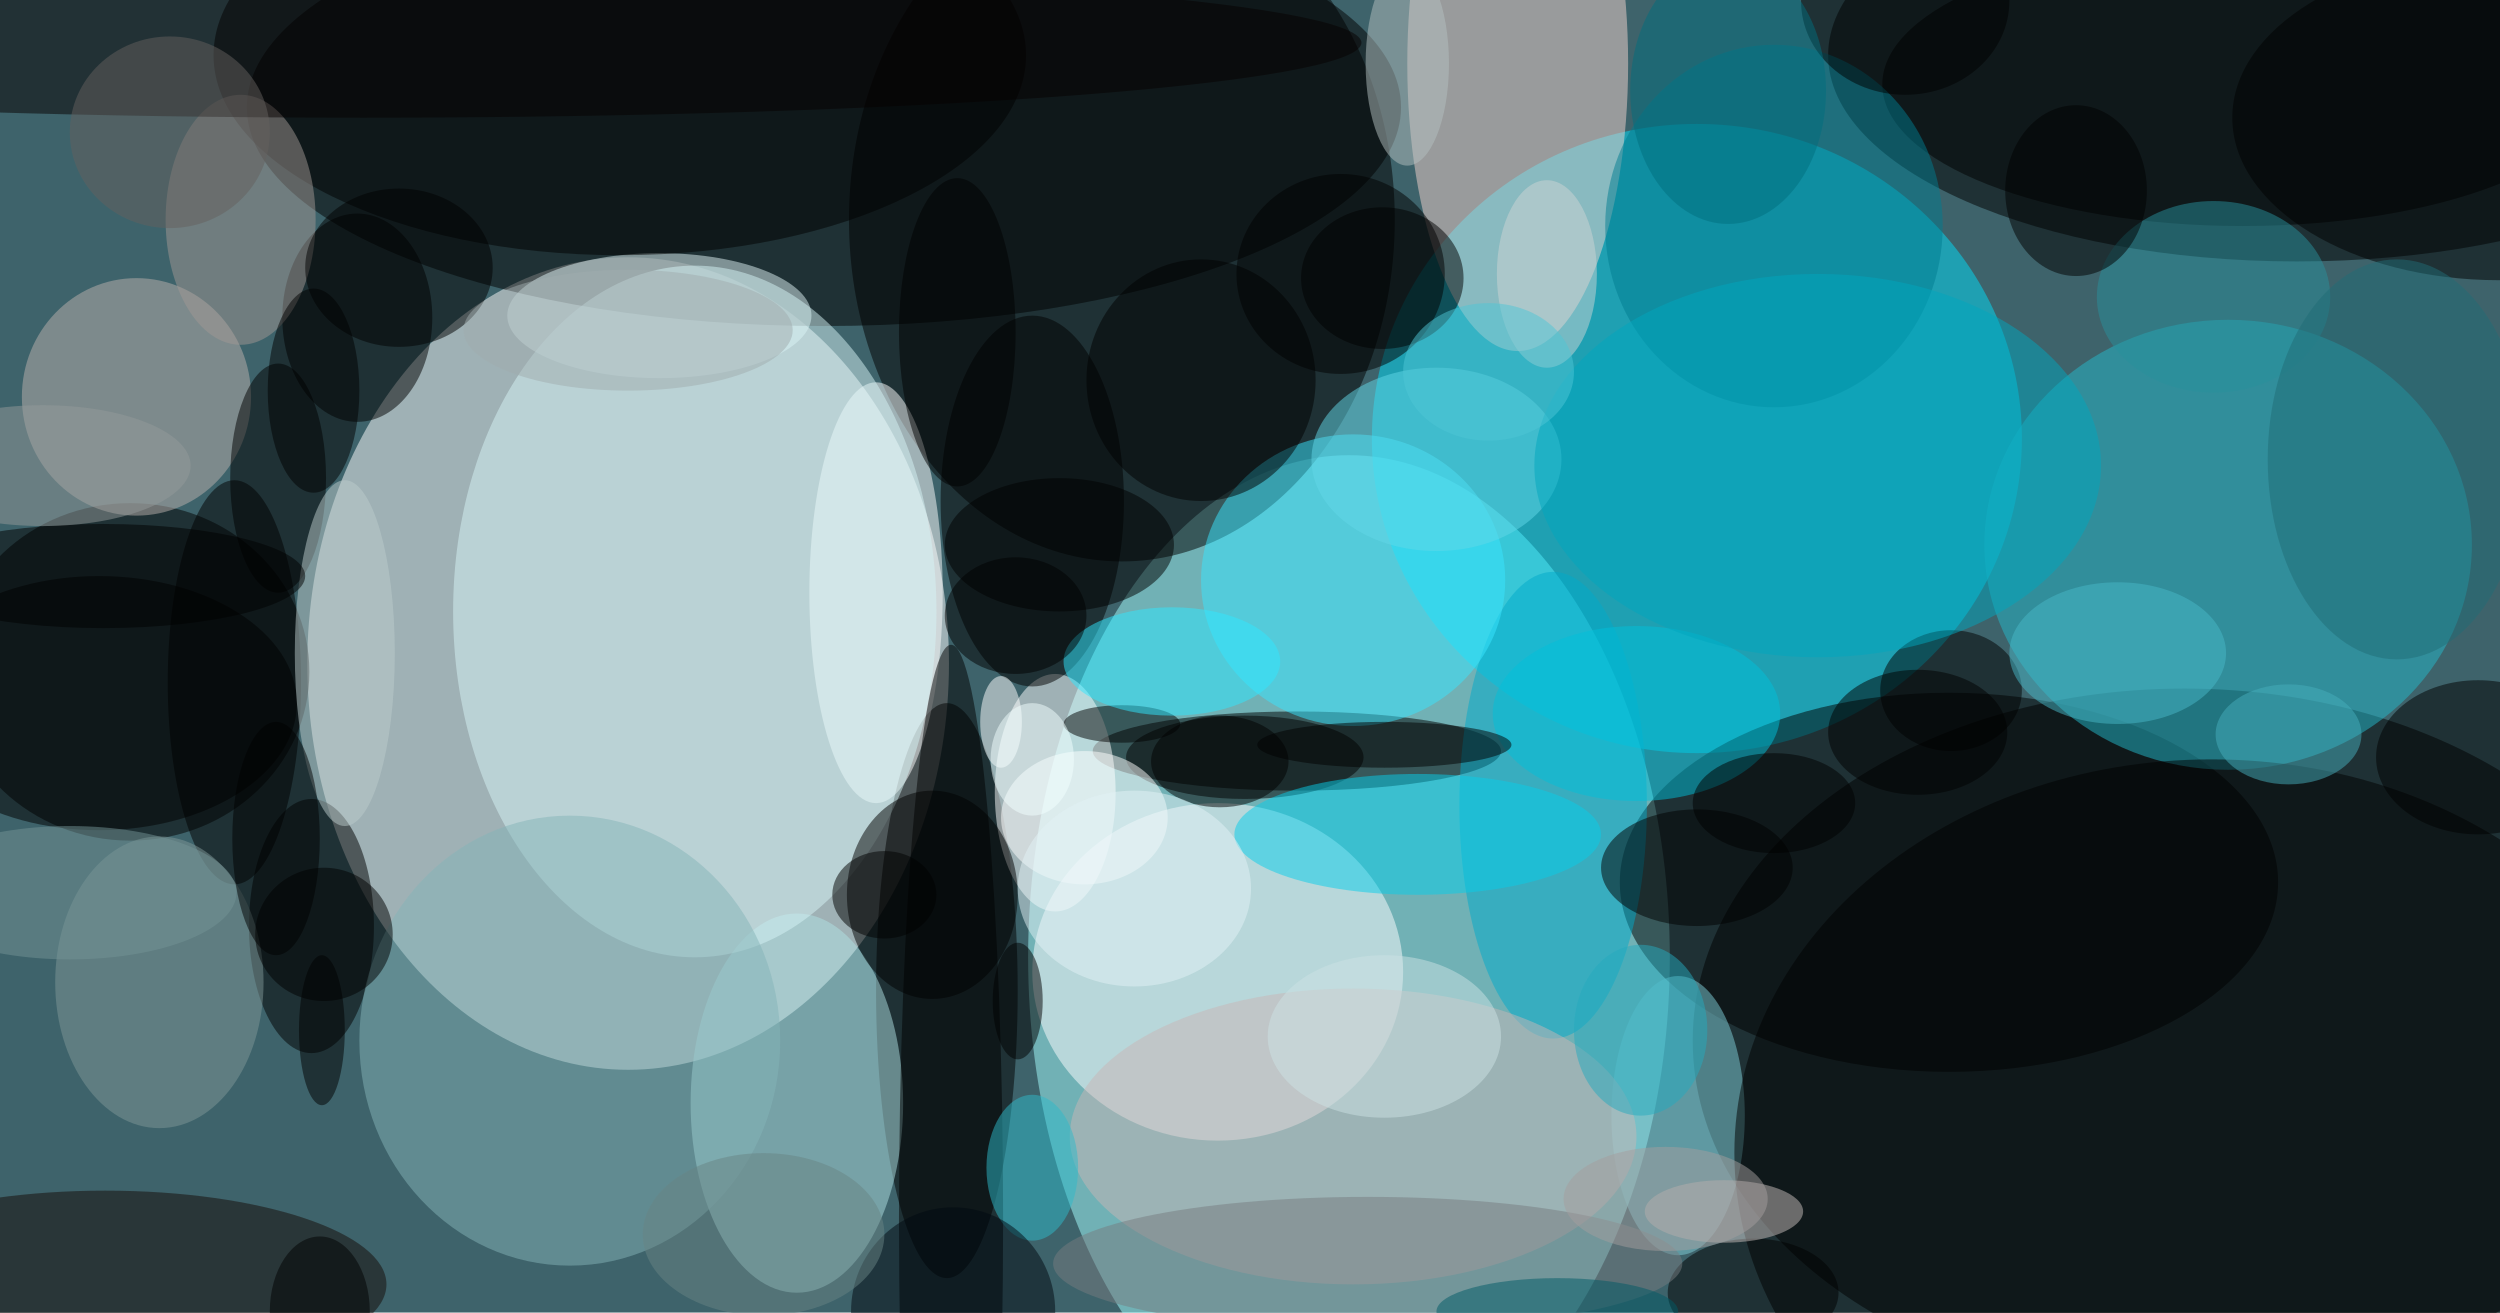
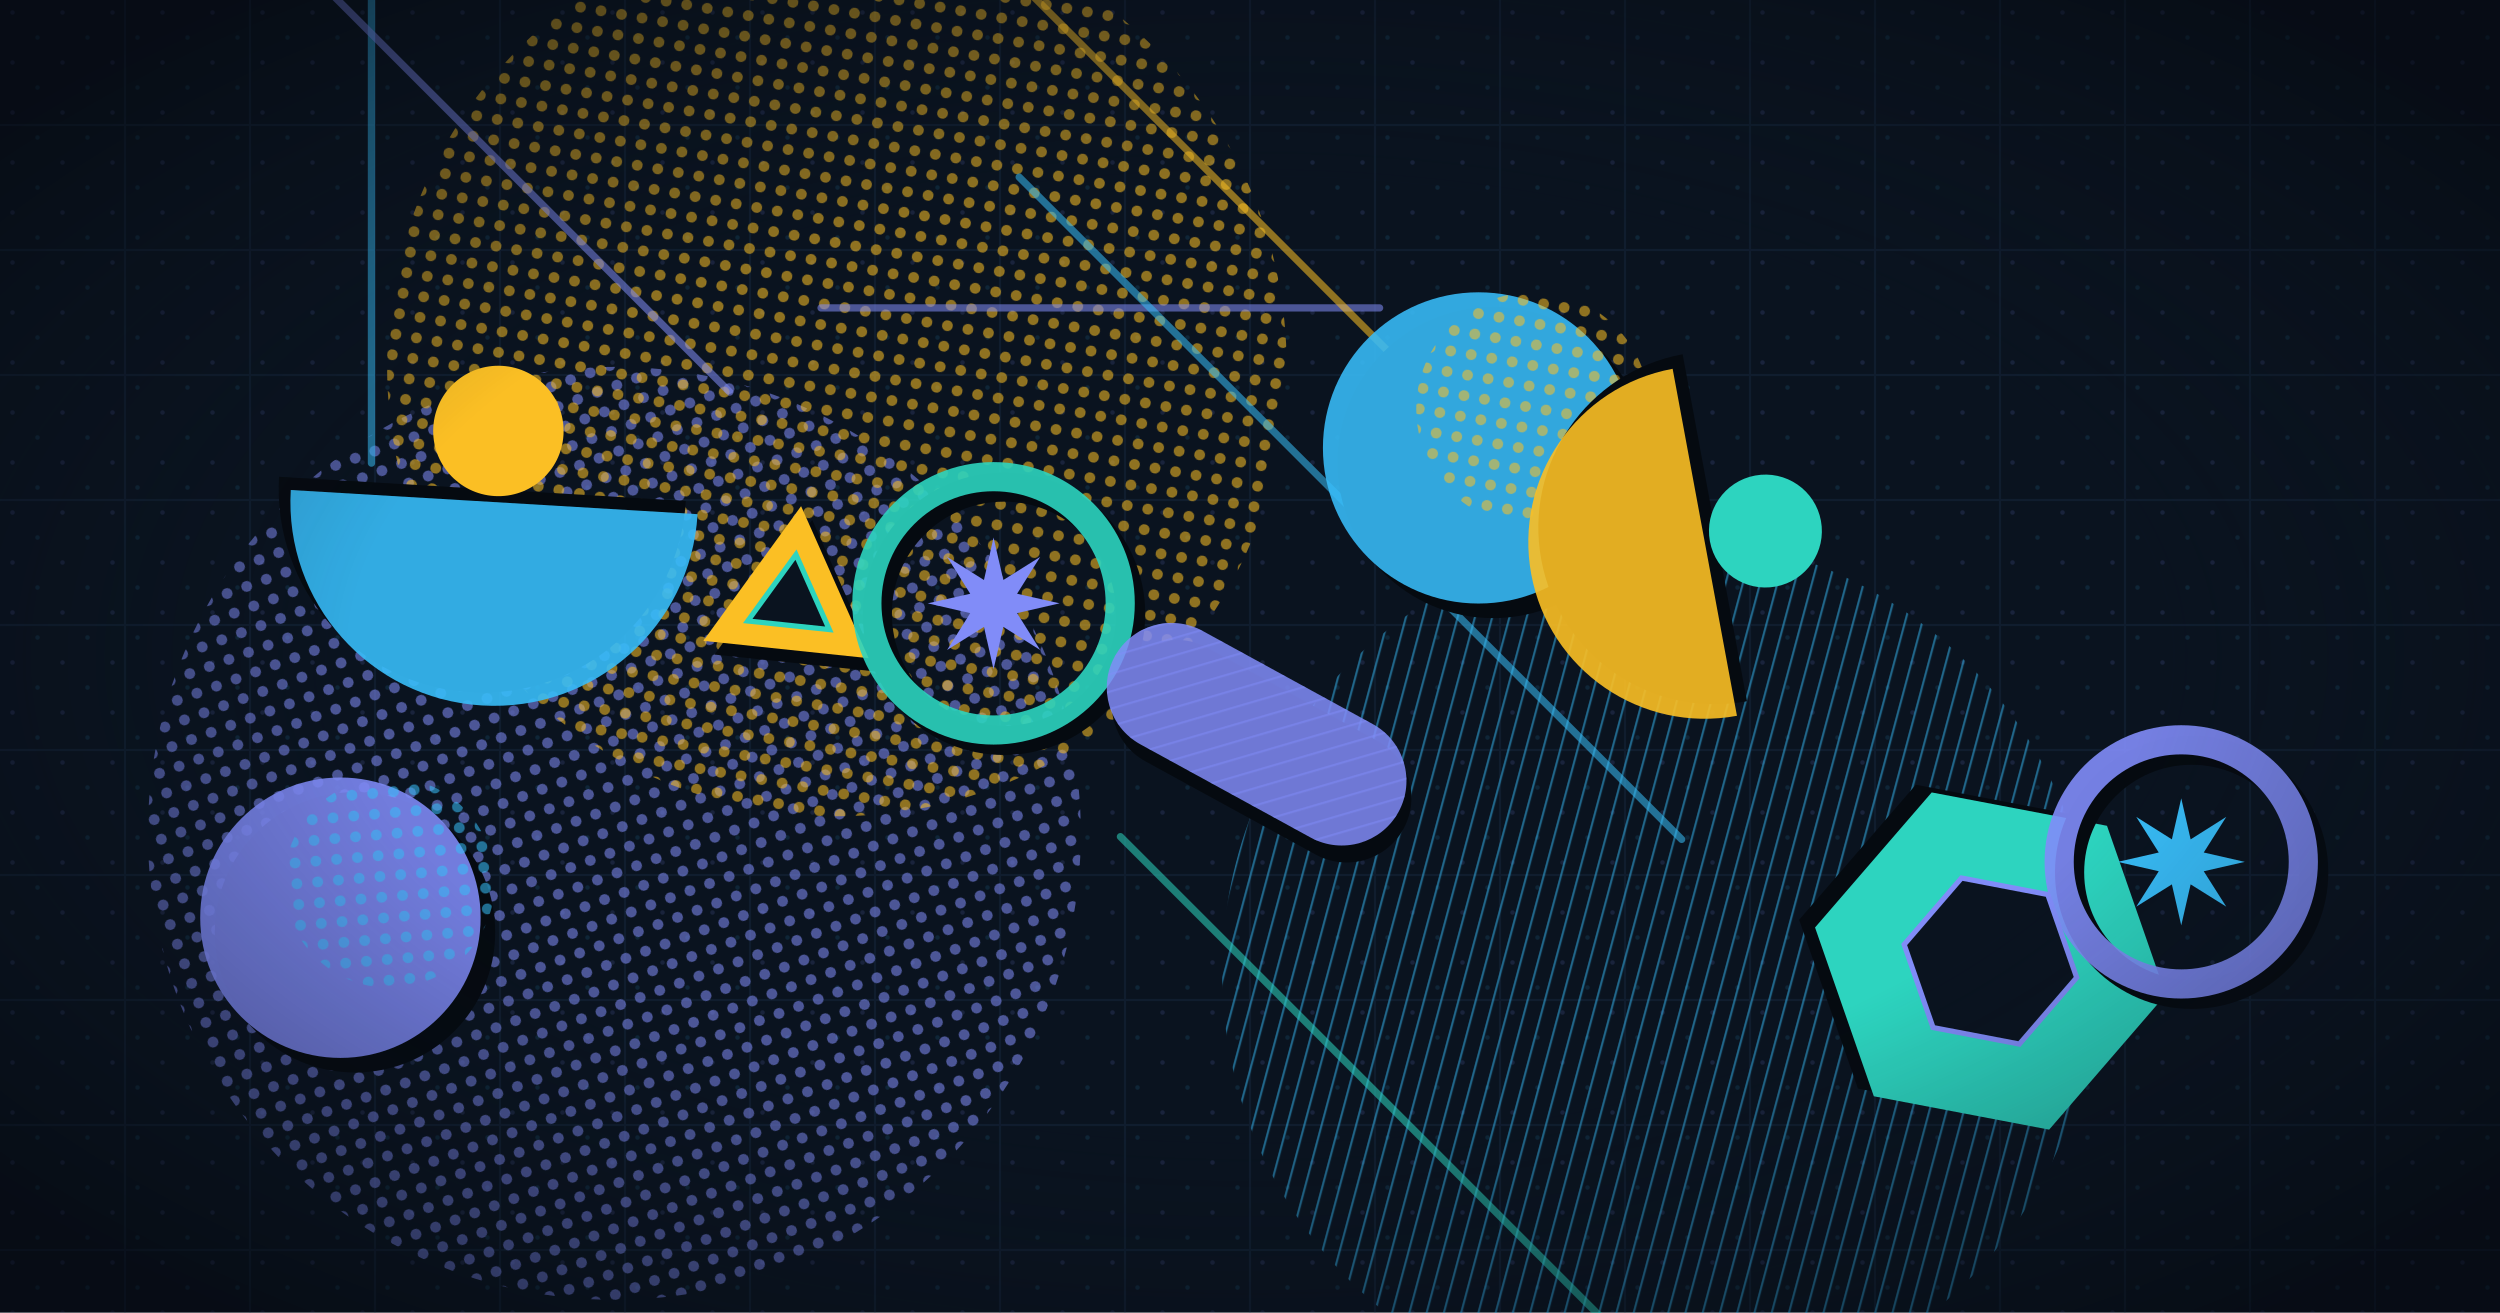
- <svg xmlns="http://www.w3.org/2000/svg" version="1.1" width="1200" height="630">
-   <rect x="0" y="0" width="1200" height="630" fill="#3e636b" />
-   <g transform="scale(1) translate(0.5 0.5)">
-     <ellipse fill="#ffffff" fill-opacity="0.502" cx="301" cy="318" rx="154" ry="195" />
-     <ellipse fill="#a3ffff" fill-opacity="0.502" cx="647" cy="459" rx="154" ry="241" />
-     <ellipse fill="#000000" fill-opacity="0.502" cx="1048" cy="499" rx="236" ry="169" />
-     <ellipse fill="#000000" fill-opacity="0.502" cx="395" cy="51" rx="277" ry="105" />
-     <ellipse fill="#00ddf9" fill-opacity="0.502" cx="814" cy="210" rx="156" ry="151" />
-     <ellipse fill="#000000" fill-opacity="0.502" cx="454" cy="475" rx="34" ry="138" />
-     <ellipse fill="#000000" fill-opacity="0.502" cx="1102" cy="26" rx="225" ry="99" />
-     <ellipse fill="#000000" fill-opacity="0.502" cx="538" cy="105" rx="131" ry="164" />
-     <ellipse fill="#000000" fill-opacity="0.502" cx="62" cy="322" rx="86" ry="81" />
-     <ellipse fill="#000000" fill-opacity="0.502" cx="935" cy="423" rx="158" ry="91" />
-     <ellipse fill="#000000" fill-opacity="0.502" cx="622" cy="360" rx="98" ry="19" />
-     <ellipse fill="#f3d4ce" fill-opacity="0.502" cx="728" cy="30" rx="53" ry="138" />
-     <ellipse fill="#afe1e4" fill-opacity="0.502" cx="382" cy="529" rx="51" ry="91" />
-     <ellipse fill="#fffcff" fill-opacity="0.502" cx="584" cy="466" rx="89" ry="81" />
-     <ellipse fill="#24bacb" fill-opacity="0.502" cx="1069" cy="261" rx="117" ry="108" />
-     <ellipse fill="#ffffff" fill-opacity="0.502" cx="506" cy="380" rx="29" ry="57" />
-     <ellipse fill="#dff4f5" fill-opacity="0.502" cx="316" cy="151" rx="73" ry="30" />
-     <ellipse fill="#000000" fill-opacity="0.502" cx="149" cy="444" rx="30" ry="61" />
-     <ellipse fill="#ffffff" fill-opacity="0.502" cx="420" cy="284" rx="32" ry="101" />
-     <ellipse fill="#000000" fill-opacity="0.502" cx="495" cy="240" rx="44" ry="89" />
-     <ellipse fill="#000000" fill-opacity="0.502" cx="171" cy="152" rx="36" ry="50" />
-     <ellipse fill="#bcb1ad" fill-opacity="0.502" cx="65" cy="190" rx="55" ry="57" />
-     <ellipse fill="#00aaca" fill-opacity="0.502" cx="745" cy="386" rx="45" ry="112" />
-     <ellipse fill="#80cfd9" fill-opacity="0.502" cx="805" cy="535" rx="32" ry="67" />
-     <ellipse fill="#000000" fill-opacity="0.502" cx="1061" cy="553" rx="229" ry="189" />
-     <ellipse fill="#d5f3f6" fill-opacity="0.502" cx="333" cy="293" rx="116" ry="166" />
-     <ellipse fill="#000000" fill-opacity="0.502" cx="447" cy="429" rx="41" ry="50" />
-     <ellipse fill="#000000" fill-opacity="0.502" cx="297" cy="26" rx="195" ry="96" />
-     <ellipse fill="#000000" fill-opacity="0.502" cx="133" cy="229" rx="23" ry="55" />
-     <ellipse fill="#83b3b7" fill-opacity="0.502" cx="273" cy="499" rx="101" ry="108" />
-     <ellipse fill="#000000" fill-opacity="0.502" cx="663" cy="133" rx="39" ry="34" />
-     <ellipse fill="#000000" fill-opacity="0.502" cx="112" cy="327" rx="32" ry="97" />
-     <ellipse fill="#c8b5b5" fill-opacity="0.502" cx="649" cy="545" rx="136" ry="71" />
-     <ellipse fill="#38e5ff" fill-opacity="0.502" cx="649" cy="278" rx="73" ry="70" />
-     <ellipse fill="#a19894" fill-opacity="0.502" cx="115" cy="105" rx="36" ry="60" />
-     <ellipse fill="#000000" fill-opacity="0.502" cx="597" cy="363" rx="57" ry="20" />
-     <ellipse fill="#000000" fill-opacity="0.502" cx="1076" cy="40" rx="173" ry="68" />
-     <ellipse fill="#150a07" fill-opacity="0.502" cx="50" cy="616" rx="135" ry="45" />
-     <ellipse fill="#000000" fill-opacity="0.502" cx="936" cy="331" rx="34" ry="29" />
-     <ellipse fill="#000000" fill-opacity="0.502" cx="814" cy="416" rx="46" ry="28" />
-     <ellipse fill="#000000" fill-opacity="0.502" cx="1189" cy="363" rx="49" ry="37" />
-     <ellipse fill="#000000" fill-opacity="0.502" cx="841" cy="620" rx="41" ry="26" />
-     <ellipse fill="#000000" fill-opacity="0.502" cx="538" cy="347" rx="28" ry="9" />
-     <ellipse fill="#060000" fill-opacity="0.502" cx="174" cy="20" rx="479" ry="36" />
-     <ellipse fill="#07cee9" fill-opacity="0.502" cx="680" cy="400" rx="88" ry="29" />
-     <ellipse fill="#000000" fill-opacity="0.502" cx="47" cy="337" rx="95" ry="61" />
-     <ellipse fill="#00c0da" fill-opacity="0.502" cx="785" cy="342" rx="69" ry="42" />
-     <ellipse fill="#7f9898" fill-opacity="0.502" cx="76" cy="471" rx="50" ry="70" />
-     <ellipse fill="#b3c0c0" fill-opacity="0.502" cx="675" cy="30" rx="20" ry="49" />
-     <ellipse fill="#000000" fill-opacity="0.502" cx="1199" cy="56" rx="128" ry="78" />
-     <ellipse fill="#007d8f" fill-opacity="0.502" cx="851" cy="108" rx="81" ry="87" />
-     <ellipse fill="#000000" fill-opacity="0.502" cx="456" cy="585" rx="25" ry="276" />
-     <ellipse fill="#c8bdbb" fill-opacity="0.502" cx="827" cy="581" rx="38" ry="15" />
-     <ellipse fill="#ffffff" fill-opacity="0.502" cx="520" cy="392" rx="40" ry="32" />
-     <ellipse fill="#62d8e7" fill-opacity="0.502" cx="689" cy="220" rx="60" ry="44" />
-     <ellipse fill="#000000" fill-opacity="0.502" cx="576" cy="182" rx="55" ry="58" />
-     <ellipse fill="#000000" fill-opacity="0.502" cx="191" cy="128" rx="45" ry="38" />
-     <ellipse fill="#777c7f" fill-opacity="0.502" cx="656" cy="606" rx="151" ry="32" />
-     <ellipse fill="#28909c" fill-opacity="0.502" cx="1062" cy="142" rx="56" ry="46" />
-     <ellipse fill="#bccbcb" fill-opacity="0.502" cx="165" cy="313" rx="24" ry="83" />
-     <ellipse fill="#ffffff" fill-opacity="0.502" cx="480" cy="346" rx="10" ry="22" />
-     <ellipse fill="#000000" fill-opacity="0.502" cx="155" cy="448" rx="33" ry="32" />
-     <ellipse fill="#000000" fill-opacity="0.502" cx="150" cy="187" rx="22" ry="49" />
-     <ellipse fill="#2fe8ff" fill-opacity="0.502" cx="562" cy="317" rx="52" ry="26" />
-     <ellipse fill="#000000" fill-opacity="0.502" cx="643" cy="131" rx="50" ry="48" />
-     <ellipse fill="#000000" fill-opacity="0.502" cx="996" cy="91" rx="34" ry="41" />
-     <ellipse fill="#000000" fill-opacity="0.502" cx="664" cy="357" rx="61" ry="11" />
-     <ellipse fill="#2eb9ca" fill-opacity="0.502" cx="495" cy="560" rx="22" ry="35" />
-     <ellipse fill="#000000" fill-opacity="0.502" cx="424" cy="429" rx="25" ry="21" />
-     <ellipse fill="#00a6bd" fill-opacity="0.502" cx="872" cy="223" rx="136" ry="92" />
-     <ellipse fill="#000000" fill-opacity="0.502" cx="508" cy="261" rx="55" ry="32" />
-     <ellipse fill="#000000" fill-opacity="0.502" cx="488" cy="480" rx="12" ry="28" />
-     <ellipse fill="#000000" fill-opacity="0.502" cx="132" cy="402" rx="21" ry="56" />
-     <ellipse fill="#46aebc" fill-opacity="0.502" cx="1098" cy="352" rx="35" ry="24" />
-     <ellipse fill="#24aabd" fill-opacity="0.502" cx="787" cy="494" rx="32" ry="41" />
-     <ellipse fill="#000000" fill-opacity="0.502" cx="49" cy="276" rx="97" ry="25" />
-     <ellipse fill="#64605e" fill-opacity="0.502" cx="81" cy="63" rx="48" ry="46" />
-     <ellipse fill="#000911" fill-opacity="0.502" cx="457" cy="629" rx="49" ry="50" />
-     <ellipse fill="#000000" fill-opacity="0.502" cx="914" cy="0" rx="50" ry="45" />
-     <ellipse fill="#006e7e" fill-opacity="0.502" cx="829" cy="43" rx="47" ry="64" />
-     <ellipse fill="#9facae" fill-opacity="0.502" cx="301" cy="158" rx="79" ry="29" />
-     <ellipse fill="#ced3d4" fill-opacity="0.502" cx="742" cy="131" rx="24" ry="45" />
-     <ellipse fill="#cce1e4" fill-opacity="0.502" cx="664" cy="497" rx="56" ry="39" />
-     <ellipse fill="#000000" fill-opacity="0.502" cx="920" cy="351" rx="43" ry="30" />
-     <ellipse fill="#000000" fill-opacity="0.502" cx="585" cy="365" rx="33" ry="22" />
-     <ellipse fill="#000000" fill-opacity="0.502" cx="487" cy="295" rx="34" ry="28" />
-     <ellipse fill="#949a99" fill-opacity="0.502" cx="20" cy="223" rx="71" ry="29" />
-     <ellipse fill="#000000" fill-opacity="0.502" cx="851" cy="385" rx="39" ry="24" />
-     <ellipse fill="#f1ffff" fill-opacity="0.502" cx="495" cy="364" rx="20" ry="27" />
-     <ellipse fill="#000000" fill-opacity="0.502" cx="459" cy="159" rx="28" ry="74" />
-     <ellipse fill="#698384" fill-opacity="0.502" cx="366" cy="592" rx="58" ry="39" />
-     <ellipse fill="#005b67" fill-opacity="0.502" cx="747" cy="629" rx="58" ry="16" />
-     <ellipse fill="#216d76" fill-opacity="0.502" cx="1150" cy="220" rx="62" ry="96" />
-     <ellipse fill="#a39e9d" fill-opacity="0.502" cx="799" cy="575" rx="49" ry="25" />
-     <ellipse fill="#4fc6d5" fill-opacity="0.502" cx="714" cy="178" rx="41" ry="33" />
-     <ellipse fill="#759395" fill-opacity="0.502" cx="33" cy="428" rx="80" ry="32" />
-     <ellipse fill="#48b8c7" fill-opacity="0.502" cx="1016" cy="313" rx="52" ry="34" />
-     <ellipse fill="#000000" fill-opacity="0.502" cx="153" cy="629" rx="24" ry="36" />
-     <ellipse fill="#000000" fill-opacity="0.502" cx="154" cy="494" rx="11" ry="36" />
-     <ellipse fill="#e2f2f5" fill-opacity="0.502" cx="544" cy="426" rx="56" ry="47" />
+ <svg xmlns="http://www.w3.org/2000/svg" viewBox="0 0 1200 630" width="100%" height="100%">
+   <defs>
+     <pattern id="bg-dots" width="24" height="24" patternUnits="userSpaceOnUse">
+       <circle cx="6" cy="6" r="1.1" fill="#818cf8" fill-opacity="0.13" />
+       <circle cx="18" cy="18" r="1.1" fill="#38bdf8" fill-opacity="0.11" />
+     </pattern>
+     <pattern id="ht-0" width="10" height="10" patternUnits="userSpaceOnUse" patternTransform="rotate(-20)">
+       <circle cx="5" cy="5" r="2.6" fill="#818cf8" fill-opacity="0.55" />
+     </pattern>
+     <pattern id="lines-0" width="8" height="8" patternUnits="userSpaceOnUse" patternTransform="rotate(45)">
+       <line x1="0" y1="0" x2="0" y2="8" stroke="#818cf8" stroke-width="2.2" stroke-opacity="0.45" />
+     </pattern>
+     <pattern id="ht-1" width="10" height="10" patternUnits="userSpaceOnUse" patternTransform="rotate(-5)">
+       <circle cx="5" cy="5" r="2.6" fill="#38bdf8" fill-opacity="0.55" />
+     </pattern>
+     <pattern id="lines-1" width="8" height="8" patternUnits="userSpaceOnUse" patternTransform="rotate(15)">
+       <line x1="0" y1="0" x2="0" y2="8" stroke="#38bdf8" stroke-width="2.2" stroke-opacity="0.45" />
+     </pattern>
+     <pattern id="ht-2" width="10" height="10" patternUnits="userSpaceOnUse" patternTransform="rotate(10)">
+       <circle cx="5" cy="5" r="2.6" fill="#fbbf24" fill-opacity="0.55" />
+     </pattern>
+     <pattern id="lines-2" width="8" height="8" patternUnits="userSpaceOnUse" patternTransform="rotate(-15)">
+       <line x1="0" y1="0" x2="0" y2="8" stroke="#fbbf24" stroke-width="2.2" stroke-opacity="0.45" />
+     </pattern>
+     <pattern id="ht-3" width="10" height="10" patternUnits="userSpaceOnUse" patternTransform="rotate(25)">
+       <circle cx="5" cy="5" r="2.6" fill="#2dd4bf" fill-opacity="0.55" />
+     </pattern>
+     <pattern id="lines-3" width="8" height="8" patternUnits="userSpaceOnUse" patternTransform="rotate(-45)">
+       <line x1="0" y1="0" x2="0" y2="8" stroke="#2dd4bf" stroke-width="2.2" stroke-opacity="0.45" />
+     </pattern>
+     <radialGradient id="vignette" cx="50%" cy="50%" r="65%">
+       <stop offset="55%" stop-color="#0a131f" stop-opacity="0" />
+       <stop offset="100%" stop-color="#04060c" stop-opacity="0.55" />
+     </radialGradient>
+   </defs>
+   <rect width="1200" height="630" fill="#0a131f" />
+   <g opacity="0.22">
+     <line x1="60" y1="0" x2="60" y2="630" stroke="#234063" stroke-width="1" />
+     <line x1="120" y1="0" x2="120" y2="630" stroke="#234063" stroke-width="1" />
+     <line x1="180" y1="0" x2="180" y2="630" stroke="#234063" stroke-width="1" />
+     <line x1="240" y1="0" x2="240" y2="630" stroke="#234063" stroke-width="1" />
+     <line x1="300" y1="0" x2="300" y2="630" stroke="#234063" stroke-width="1" />
+     <line x1="360" y1="0" x2="360" y2="630" stroke="#234063" stroke-width="1" />
+     <line x1="420" y1="0" x2="420" y2="630" stroke="#234063" stroke-width="1" />
+     <line x1="480" y1="0" x2="480" y2="630" stroke="#234063" stroke-width="1" />
+     <line x1="540" y1="0" x2="540" y2="630" stroke="#234063" stroke-width="1" />
+     <line x1="600" y1="0" x2="600" y2="630" stroke="#234063" stroke-width="1" />
+     <line x1="660" y1="0" x2="660" y2="630" stroke="#234063" stroke-width="1" />
+     <line x1="720" y1="0" x2="720" y2="630" stroke="#234063" stroke-width="1" />
+     <line x1="780" y1="0" x2="780" y2="630" stroke="#234063" stroke-width="1" />
+     <line x1="840" y1="0" x2="840" y2="630" stroke="#234063" stroke-width="1" />
+     <line x1="900" y1="0" x2="900" y2="630" stroke="#234063" stroke-width="1" />
+     <line x1="960" y1="0" x2="960" y2="630" stroke="#234063" stroke-width="1" />
+     <line x1="1020" y1="0" x2="1020" y2="630" stroke="#234063" stroke-width="1" />
+     <line x1="1080" y1="0" x2="1080" y2="630" stroke="#234063" stroke-width="1" />
+     <line x1="1140" y1="0" x2="1140" y2="630" stroke="#234063" stroke-width="1" />
+     <line x1="0" y1="60" x2="1200" y2="60" stroke="#234063" stroke-width="1" />
+     <line x1="0" y1="120" x2="1200" y2="120" stroke="#234063" stroke-width="1" />
+     <line x1="0" y1="180" x2="1200" y2="180" stroke="#234063" stroke-width="1" />
+     <line x1="0" y1="240" x2="1200" y2="240" stroke="#234063" stroke-width="1" />
+     <line x1="0" y1="300" x2="1200" y2="300" stroke="#234063" stroke-width="1" />
+     <line x1="0" y1="360" x2="1200" y2="360" stroke="#234063" stroke-width="1" />
+     <line x1="0" y1="420" x2="1200" y2="420" stroke="#234063" stroke-width="1" />
+     <line x1="0" y1="480" x2="1200" y2="480" stroke="#234063" stroke-width="1" />
+     <line x1="0" y1="540" x2="1200" y2="540" stroke="#234063" stroke-width="1" />
+     <line x1="0" y1="600" x2="1200" y2="600" stroke="#234063" stroke-width="1" />
  </g>
+   <rect width="1200" height="630" fill="url(#bg-dots)" />
+   <g class="ambient-halftones">
+     <circle cx="294.9" cy="400.0" r="223.9" fill="url(#ht-0)" />
+     <circle cx="796.2" cy="466.6" r="209.6" fill="url(#lines-1)" />
+     <circle cx="401.7" cy="175.9" r="215.9" fill="url(#ht-2)" />
+   </g>
+   <g class="art-bauhaus">
+     <line x1="394.1" y1="147.8" x2="662.2" y2="147.8" stroke="#818cf8" stroke-width="3.5" stroke-opacity="0.55" stroke-linecap="round" />
+     <line x1="178.3" y1="222.3" x2="178.3" y2="-385.9" stroke="#38bdf8" stroke-width="3.5" stroke-opacity="0.55" stroke-linecap="round" />
+     <line x1="712.6" y1="214.9" x2="456.0" y2="-41.7" stroke="#fbbf24" stroke-width="3.5" stroke-opacity="0.55" stroke-linecap="round" />
+     <line x1="537.8" y1="401.6" x2="969.9" y2="833.7" stroke="#2dd4bf" stroke-width="3.5" stroke-opacity="0.55" stroke-linecap="round" />
+     <line x1="350.3" y1="188.2" x2="-72.6" y2="-234.7" stroke="#818cf8" stroke-width="3.5" stroke-opacity="0.55" stroke-linecap="round" />
+     <line x1="807.2" y1="402.9" x2="489.2" y2="85.0" stroke="#38bdf8" stroke-width="3.5" stroke-opacity="0.55" stroke-linecap="round" />
+     <circle cx="170.4" cy="447.5" r="67.3" fill="#050a10" />
+     <circle cx="163.4" cy="440.5" r="67.3" fill="#818cf8" fill-opacity="0.88" />
+     <circle cx="186.9" cy="423.6" r="50.5" fill="url(#ht-1)" />
+     <g transform="translate(237.2 241.0) rotate(183.4)">
+       <path d="M -97.8 0 A 97.8 97.8 0 0 1 97.8 0 Z" fill="#050a10" transform="translate(6 6)" />
+       <path d="M -97.8 0 A 97.8 97.8 0 0 1 97.8 0 Z" fill="#38bdf8" fill-opacity="0.9" />
+       <circle cx="0" cy="34.2" r="31.3" fill="#fbbf24" />
+     </g>
+     <g transform="translate(379.7 288.8) rotate(6.0)">
+       <polygon points="6.0,-40.1 45.9,29.1 -33.9,29.1" fill="#050a10" />
+       <polygon points="0.0,-46.1 39.9,23.1 -39.9,23.1" fill="#fbbf24" />
+       <polygon points="0.0,-22.7 19.7,11.4 -19.7,11.4" fill="#0a131f" stroke="#2dd4bf" stroke-width="2.5" />
+     </g>
+     <circle cx="481.9" cy="294.6" r="60.8" fill="none" stroke="#050a10" stroke-width="14" />
+     <circle cx="476.9" cy="289.6" r="60.8" fill="none" stroke="#2dd4bf" stroke-width="14" stroke-opacity="0.9" />
+     <polygon points="476.9,258.0 481.6,278.4 499.3,267.3 488.2,285.0 508.6,289.6 488.2,294.3 499.3,312.0 481.6,300.9 476.9,321.3 472.3,300.9 454.6,312.0 465.7,294.3 445.3,289.6 465.7,285.0 454.6,267.3 472.3,278.4" fill="#818cf8" />
+     <g transform="translate(603.2 352.5) rotate(28.7)">
+       <rect x="-71.7" y="-25.1" width="155.3" height="62.1" rx="31.1" fill="#050a10" />
+       <rect x="-77.7" y="-31.1" width="155.3" height="62.1" rx="31.1" fill="#818cf8" fill-opacity="0.85" />
+       <rect x="-77.7" y="-31.1" width="155.3" height="62.1" rx="31.1" fill="url(#lines-0)" />
+     </g>
+     <circle cx="716.7" cy="222.0" r="74.7" fill="#050a10" />
+     <circle cx="709.7" cy="215.0" r="74.7" fill="#38bdf8" fill-opacity="0.88" />
+     <circle cx="735.8" cy="196.3" r="56.0" fill="url(#ht-2)" />
+     <g transform="translate(818.3 260.3) rotate(259.5)">
+       <path d="M -84.7 0 A 84.7 84.7 0 0 1 84.7 0 Z" fill="#050a10" transform="translate(6 6)" />
+       <path d="M -84.7 0 A 84.7 84.7 0 0 1 84.7 0 Z" fill="#fbbf24" fill-opacity="0.9" />
+       <circle cx="0" cy="29.6" r="27.1" fill="#2dd4bf" />
+     </g>
+     <g transform="translate(955.4 461.3) rotate(160.8)">
+       <polygon points="6.0,-79.7 80.2,-36.9 80.2,48.9 6.0,91.7 -68.2,48.9 -68.2,-36.9" fill="#050a10" />
+       <polygon points="0.0,-85.7 74.2,-42.9 74.2,42.9 0.0,85.7 -74.2,42.9 -74.2,-42.9" fill="#2dd4bf" />
+       <polygon points="0.0,-42.2 36.5,-21.1 36.5,21.1 0.0,42.2 -36.5,21.1 -36.5,-21.1" fill="#0a131f" stroke="#818cf8" stroke-width="2.5" />
+     </g>
+     <circle cx="1052.0" cy="418.7" r="58.6" fill="none" stroke="#050a10" stroke-width="14" />
+     <circle cx="1047.0" cy="413.7" r="58.6" fill="none" stroke="#818cf8" stroke-width="14" stroke-opacity="0.9" />
+     <polygon points="1047.0,383.2 1051.5,402.9 1068.6,392.1 1057.8,409.2 1077.5,413.7 1057.8,418.2 1068.6,435.2 1051.5,424.5 1047.0,444.2 1042.5,424.5 1025.4,435.2 1036.2,418.2 1016.5,413.7 1036.2,409.2 1025.4,392.1 1042.5,402.9" fill="#38bdf8" />
+   </g>
+   <rect width="1200" height="630" fill="url(#vignette)" pointer-events="none" />
</svg>
